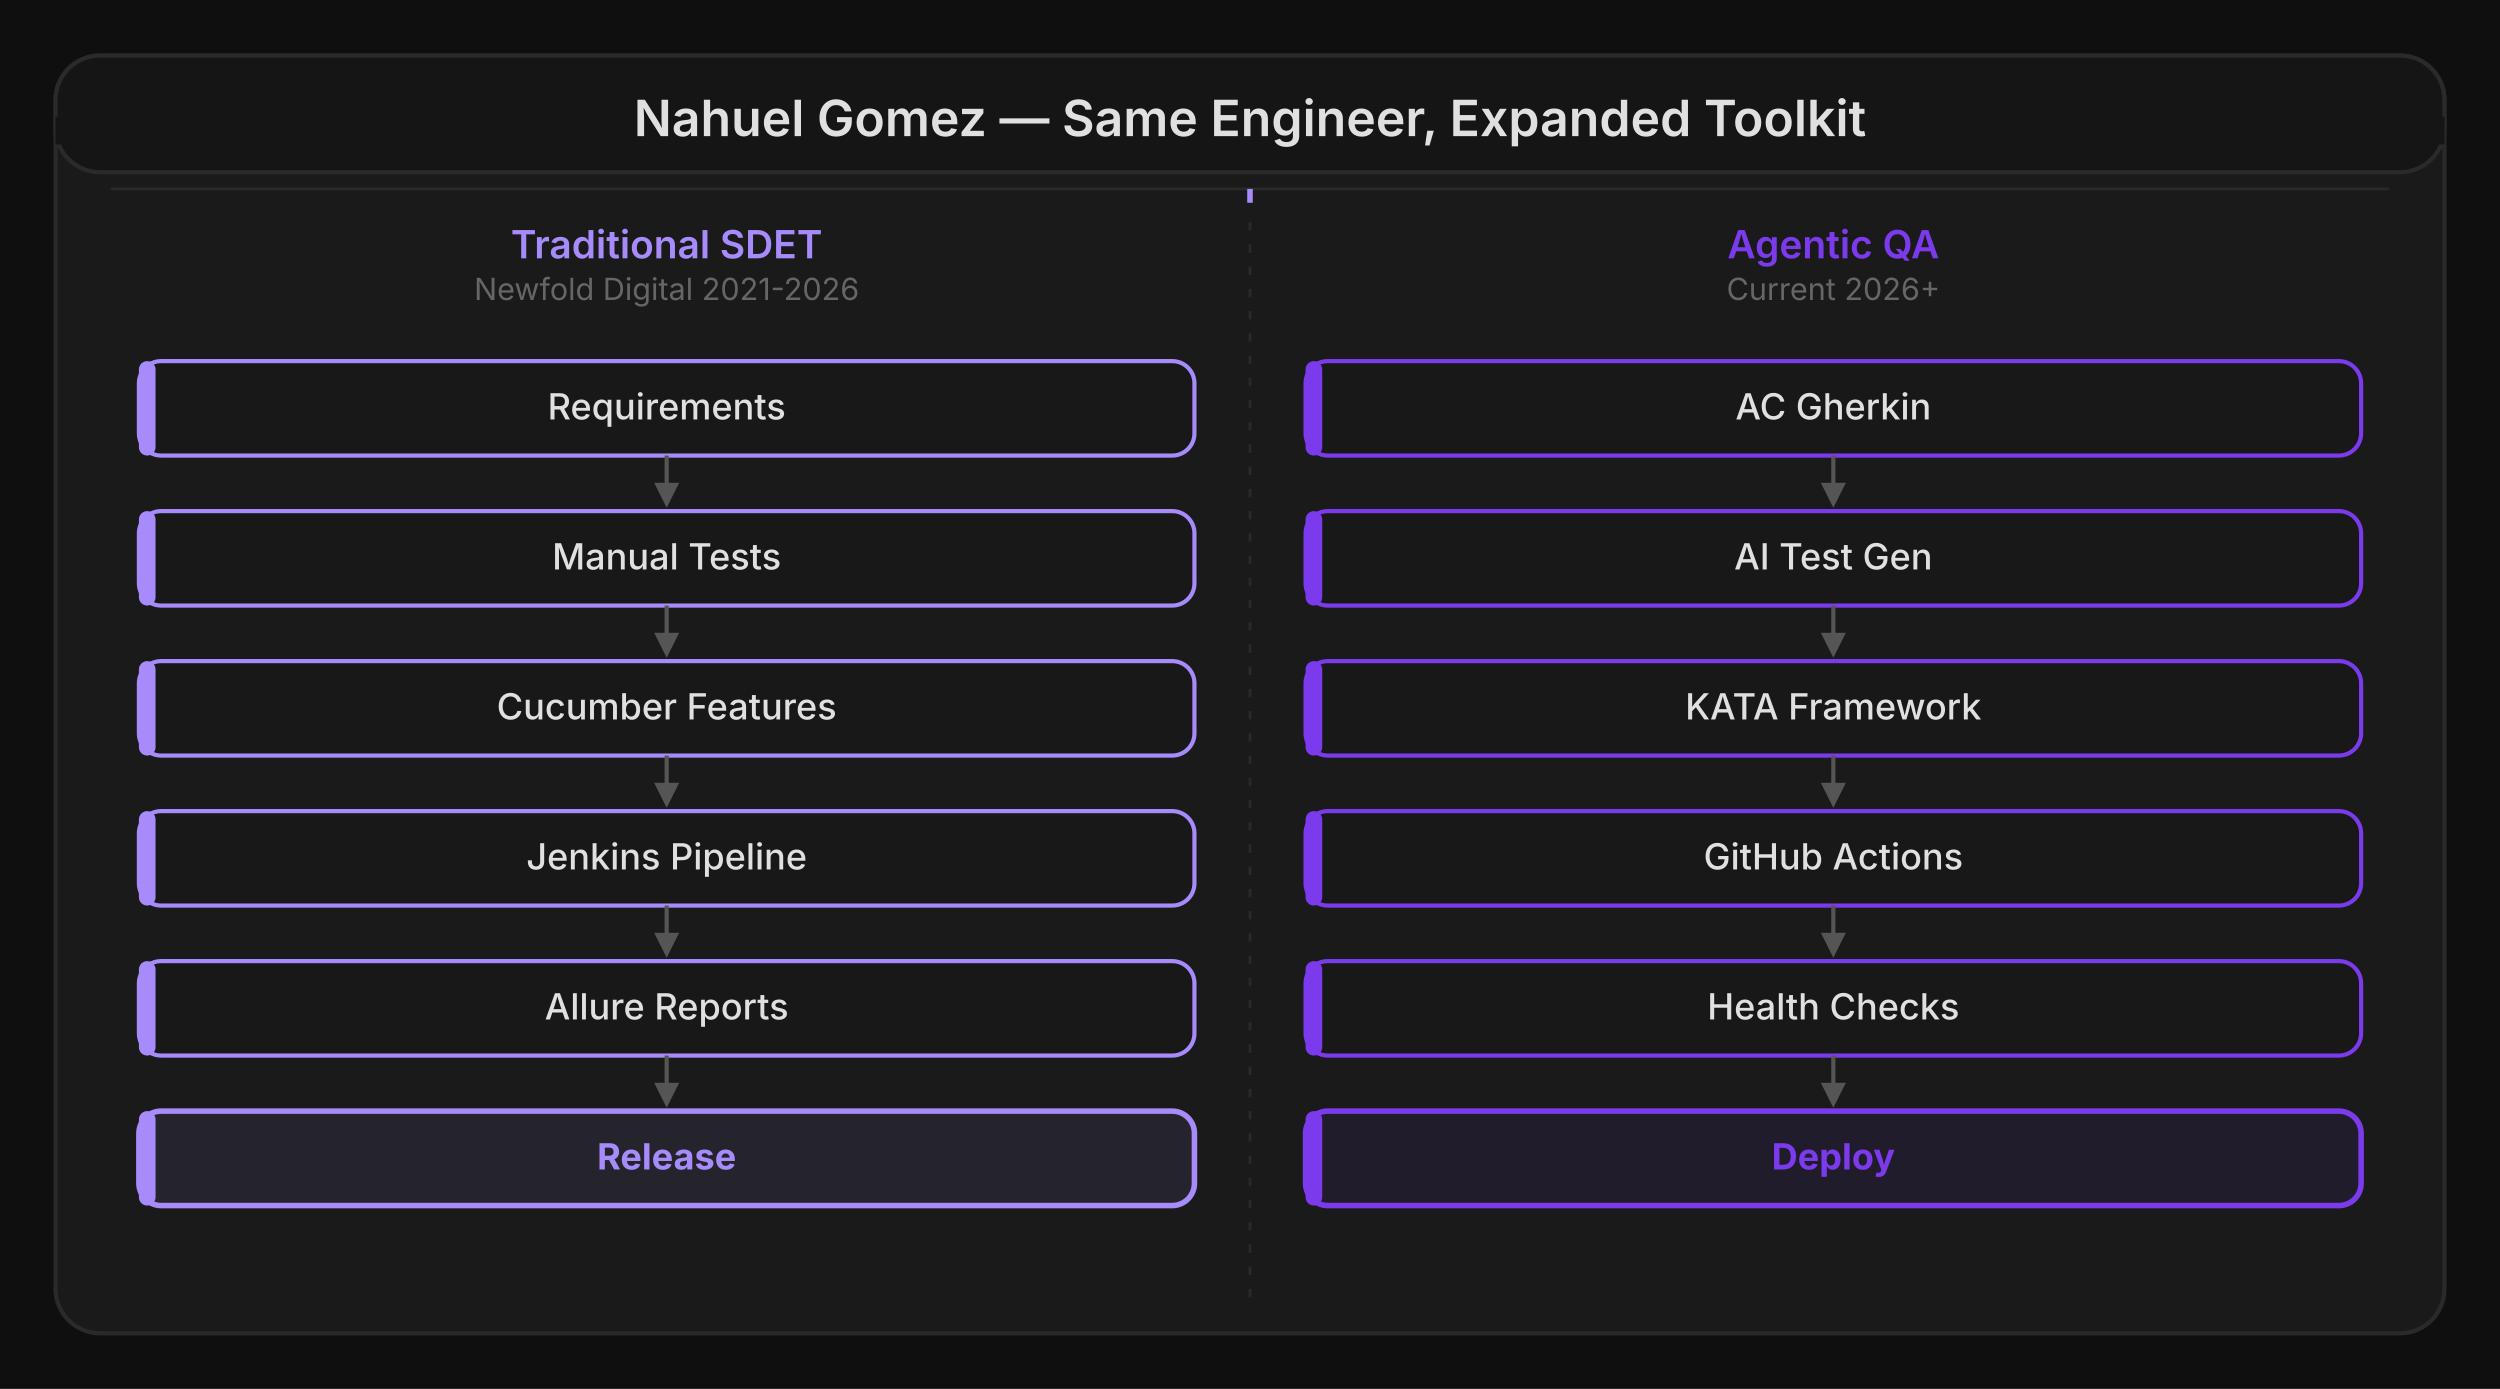
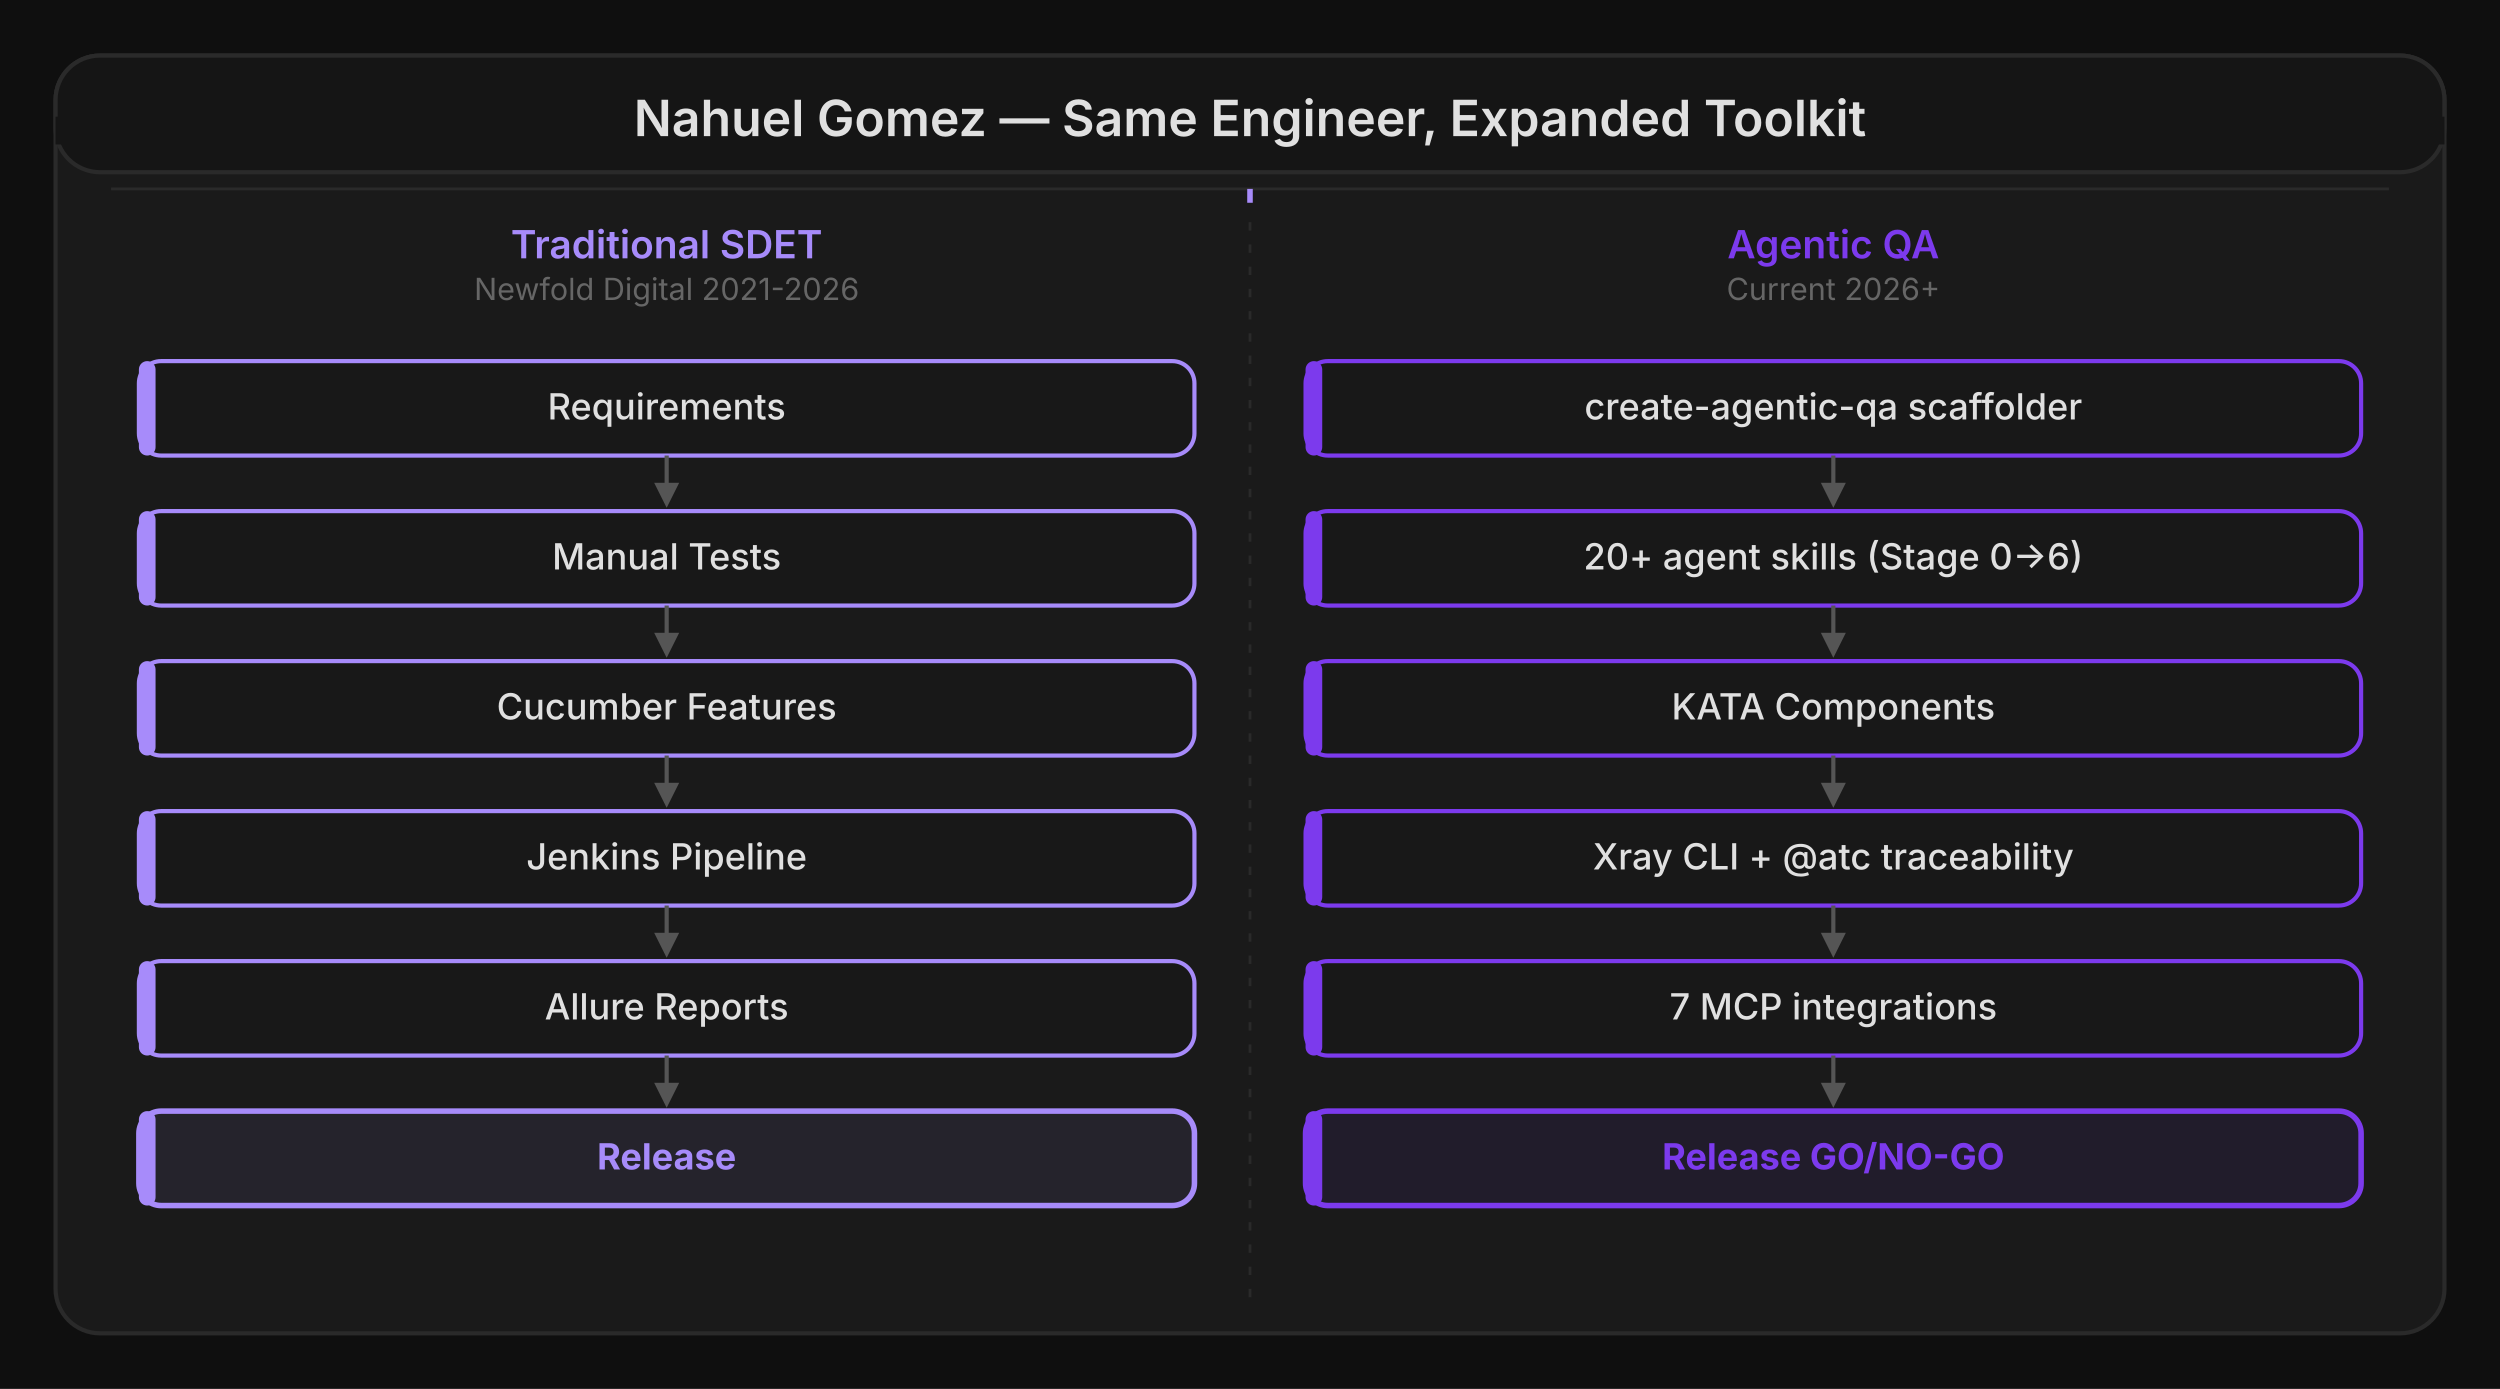
<svg xmlns="http://www.w3.org/2000/svg" width="900" height="500" viewBox="0 0 900 500">
  <defs>
    <marker id="arrow" viewBox="0 0 10 10" refX="8" refY="5" markerWidth="6" markerHeight="6" orient="auto">
      <path d="M 0 0 L 10 5 L 0 10 Z" fill="#555" />
    </marker>
  </defs>
  <rect width="900" height="500" fill="#0f0f0f" />
  <rect x="20" y="20" width="860" height="460" rx="16" fill="#1a1a1a" stroke="#2a2a2a" stroke-width="1.5" />
  <rect x="20" y="20" width="860" height="42" rx="16" fill="#151515" stroke="#2a2a2a" stroke-width="1.5" />
  <rect x="20" y="42" width="860" height="10" fill="#151515" />
  <text x="450" y="49" text-anchor="middle" font-family="system-ui, -apple-system, sans-serif" font-size="18" font-weight="600" fill="#e0e0e0">Nahuel Gomez — Same Engineer, Expanded Toolkit</text>
  <line x1="40" y1="68" x2="860" y2="68" stroke="#2a2a2a" stroke-width="1" />
  <line x1="450" y1="68" x2="450" y2="73" stroke="#a78bfa" stroke-width="2" />
  <line x1="450" y1="80" x2="450" y2="470" stroke="#2a2a2a" stroke-width="1" stroke-dasharray="3,5" />
  <text x="240" y="93" text-anchor="middle" font-family="system-ui, -apple-system, sans-serif" font-size="14" font-weight="600" fill="#a78bfa">Traditional SDET</text>
  <text x="240" y="108" text-anchor="middle" font-family="system-ui, -apple-system, sans-serif" font-size="11" fill="#666">Newfold Digital 2021-2026</text>
  <text x="660" y="93" text-anchor="middle" font-family="system-ui, -apple-system, sans-serif" font-size="14" font-weight="600" fill="#7c3aed">Agentic QA</text>
  <text x="660" y="108" text-anchor="middle" font-family="system-ui, -apple-system, sans-serif" font-size="11" fill="#666">Current 2026+</text>
  <g>
    <rect x="50" y="130" width="380" height="34" rx="8" fill="#181818" stroke="#a78bfa" stroke-width="1.5" />
    <rect x="50" y="130" width="6" height="34" rx="3" fill="#a78bfa" />
    <text x="240" y="151" text-anchor="middle" font-family="system-ui, -apple-system, sans-serif" font-size="13" font-weight="500" fill="#e0e0e0">Requirements</text>
    <line x1="240" y1="164" x2="240" y2="181" stroke="#555" stroke-width="1.5" marker-end="url(#arrow)" />
  </g>
  <g>
    <rect x="50" y="184" width="380" height="34" rx="8" fill="#181818" stroke="#a78bfa" stroke-width="1.5" />
    <rect x="50" y="184" width="6" height="34" rx="3" fill="#a78bfa" />
    <text x="240" y="205" text-anchor="middle" font-family="system-ui, -apple-system, sans-serif" font-size="13" font-weight="500" fill="#e0e0e0">Manual Tests</text>
    <line x1="240" y1="218" x2="240" y2="235" stroke="#555" stroke-width="1.5" marker-end="url(#arrow)" />
  </g>
  <g>
    <rect x="50" y="238" width="380" height="34" rx="8" fill="#181818" stroke="#a78bfa" stroke-width="1.5" />
    <rect x="50" y="238" width="6" height="34" rx="3" fill="#a78bfa" />
    <text x="240" y="259" text-anchor="middle" font-family="system-ui, -apple-system, sans-serif" font-size="13" font-weight="500" fill="#e0e0e0">Cucumber Features</text>
    <line x1="240" y1="272" x2="240" y2="289" stroke="#555" stroke-width="1.5" marker-end="url(#arrow)" />
  </g>
  <g>
    <rect x="50" y="292" width="380" height="34" rx="8" fill="#181818" stroke="#a78bfa" stroke-width="1.5" />
    <rect x="50" y="292" width="6" height="34" rx="3" fill="#a78bfa" />
    <text x="240" y="313" text-anchor="middle" font-family="system-ui, -apple-system, sans-serif" font-size="13" font-weight="500" fill="#e0e0e0">Jenkins Pipeline</text>
    <line x1="240" y1="326" x2="240" y2="343" stroke="#555" stroke-width="1.5" marker-end="url(#arrow)" />
  </g>
  <g>
    <rect x="50" y="346" width="380" height="34" rx="8" fill="#181818" stroke="#a78bfa" stroke-width="1.5" />
    <rect x="50" y="346" width="6" height="34" rx="3" fill="#a78bfa" />
    <text x="240" y="367" text-anchor="middle" font-family="system-ui, -apple-system, sans-serif" font-size="13" font-weight="500" fill="#e0e0e0">Allure Reports</text>
    <line x1="240" y1="380" x2="240" y2="397" stroke="#555" stroke-width="1.5" marker-end="url(#arrow)" />
  </g>
  <g>
    <rect x="50" y="400" width="380" height="34" rx="8" fill="#a78bfa" fill-opacity="0.08" stroke="#a78bfa" stroke-width="2" />
    <rect x="50" y="400" width="6" height="34" rx="3" fill="#a78bfa" />
    <text x="240" y="421" text-anchor="middle" font-family="system-ui, -apple-system, sans-serif" font-size="13" font-weight="700" fill="#a78bfa">Release</text>
  </g>
  <g>
    <rect x="470" y="130" width="380" height="34" rx="8" fill="#181818" stroke="#7c3aed" stroke-width="1.5" />
    <rect x="470" y="130" width="6" height="34" rx="3" fill="#7c3aed" />
-     <text x="660" y="151" text-anchor="middle" font-family="system-ui, -apple-system, sans-serif" font-size="13" font-weight="500" fill="#e0e0e0">AC Gherkin</text>
+     <text x="660" y="151" text-anchor="middle" font-family="system-ui, -apple-system, sans-serif" font-size="13" font-weight="500" fill="#e0e0e0">create-agentic-qa scaffolder</text>
    <line x1="660" y1="164" x2="660" y2="181" stroke="#555" stroke-width="1.5" marker-end="url(#arrow)" />
  </g>
  <g>
    <rect x="470" y="184" width="380" height="34" rx="8" fill="#181818" stroke="#7c3aed" stroke-width="1.5" />
    <rect x="470" y="184" width="6" height="34" rx="3" fill="#7c3aed" />
-     <text x="660" y="205" text-anchor="middle" font-family="system-ui, -apple-system, sans-serif" font-size="13" font-weight="500" fill="#e0e0e0">AI Test Gen</text>
+     <text x="660" y="205" text-anchor="middle" font-family="system-ui, -apple-system, sans-serif" font-size="13" font-weight="500" fill="#e0e0e0">20+ agent skills (Stage 0→6)</text>
    <line x1="660" y1="218" x2="660" y2="235" stroke="#555" stroke-width="1.5" marker-end="url(#arrow)" />
  </g>
  <g>
    <rect x="470" y="238" width="380" height="34" rx="8" fill="#181818" stroke="#7c3aed" stroke-width="1.5" />
    <rect x="470" y="238" width="6" height="34" rx="3" fill="#7c3aed" />
-     <text x="660" y="259" text-anchor="middle" font-family="system-ui, -apple-system, sans-serif" font-size="13" font-weight="500" fill="#e0e0e0">KATA Framework</text>
+     <text x="660" y="259" text-anchor="middle" font-family="system-ui, -apple-system, sans-serif" font-size="13" font-weight="500" fill="#e0e0e0">KATA Components</text>
    <line x1="660" y1="272" x2="660" y2="289" stroke="#555" stroke-width="1.5" marker-end="url(#arrow)" />
  </g>
  <g>
    <rect x="470" y="292" width="380" height="34" rx="8" fill="#181818" stroke="#7c3aed" stroke-width="1.5" />
    <rect x="470" y="292" width="6" height="34" rx="3" fill="#7c3aed" />
-     <text x="660" y="313" text-anchor="middle" font-family="system-ui, -apple-system, sans-serif" font-size="13" font-weight="500" fill="#e0e0e0">GitHub Actions</text>
+     <text x="660" y="313" text-anchor="middle" font-family="system-ui, -apple-system, sans-serif" font-size="13" font-weight="500" fill="#e0e0e0">Xray CLI + @atc traceability</text>
    <line x1="660" y1="326" x2="660" y2="343" stroke="#555" stroke-width="1.5" marker-end="url(#arrow)" />
  </g>
  <g>
    <rect x="470" y="346" width="380" height="34" rx="8" fill="#181818" stroke="#7c3aed" stroke-width="1.5" />
    <rect x="470" y="346" width="6" height="34" rx="3" fill="#7c3aed" />
-     <text x="660" y="367" text-anchor="middle" font-family="system-ui, -apple-system, sans-serif" font-size="13" font-weight="500" fill="#e0e0e0">Health Checks</text>
+     <text x="660" y="367" text-anchor="middle" font-family="system-ui, -apple-system, sans-serif" font-size="13" font-weight="500" fill="#e0e0e0">7 MCP integrations</text>
    <line x1="660" y1="380" x2="660" y2="397" stroke="#555" stroke-width="1.5" marker-end="url(#arrow)" />
  </g>
  <g>
    <rect x="470" y="400" width="380" height="34" rx="8" fill="#7c3aed" fill-opacity="0.08" stroke="#7c3aed" stroke-width="2" />
    <rect x="470" y="400" width="6" height="34" rx="3" fill="#7c3aed" />
-     <text x="660" y="421" text-anchor="middle" font-family="system-ui, -apple-system, sans-serif" font-size="13" font-weight="700" fill="#7c3aed">Deploy</text>
+     <text x="660" y="421" text-anchor="middle" font-family="system-ui, -apple-system, sans-serif" font-size="13" font-weight="700" fill="#7c3aed">Release GO/NO-GO</text>
  </g>
</svg>
